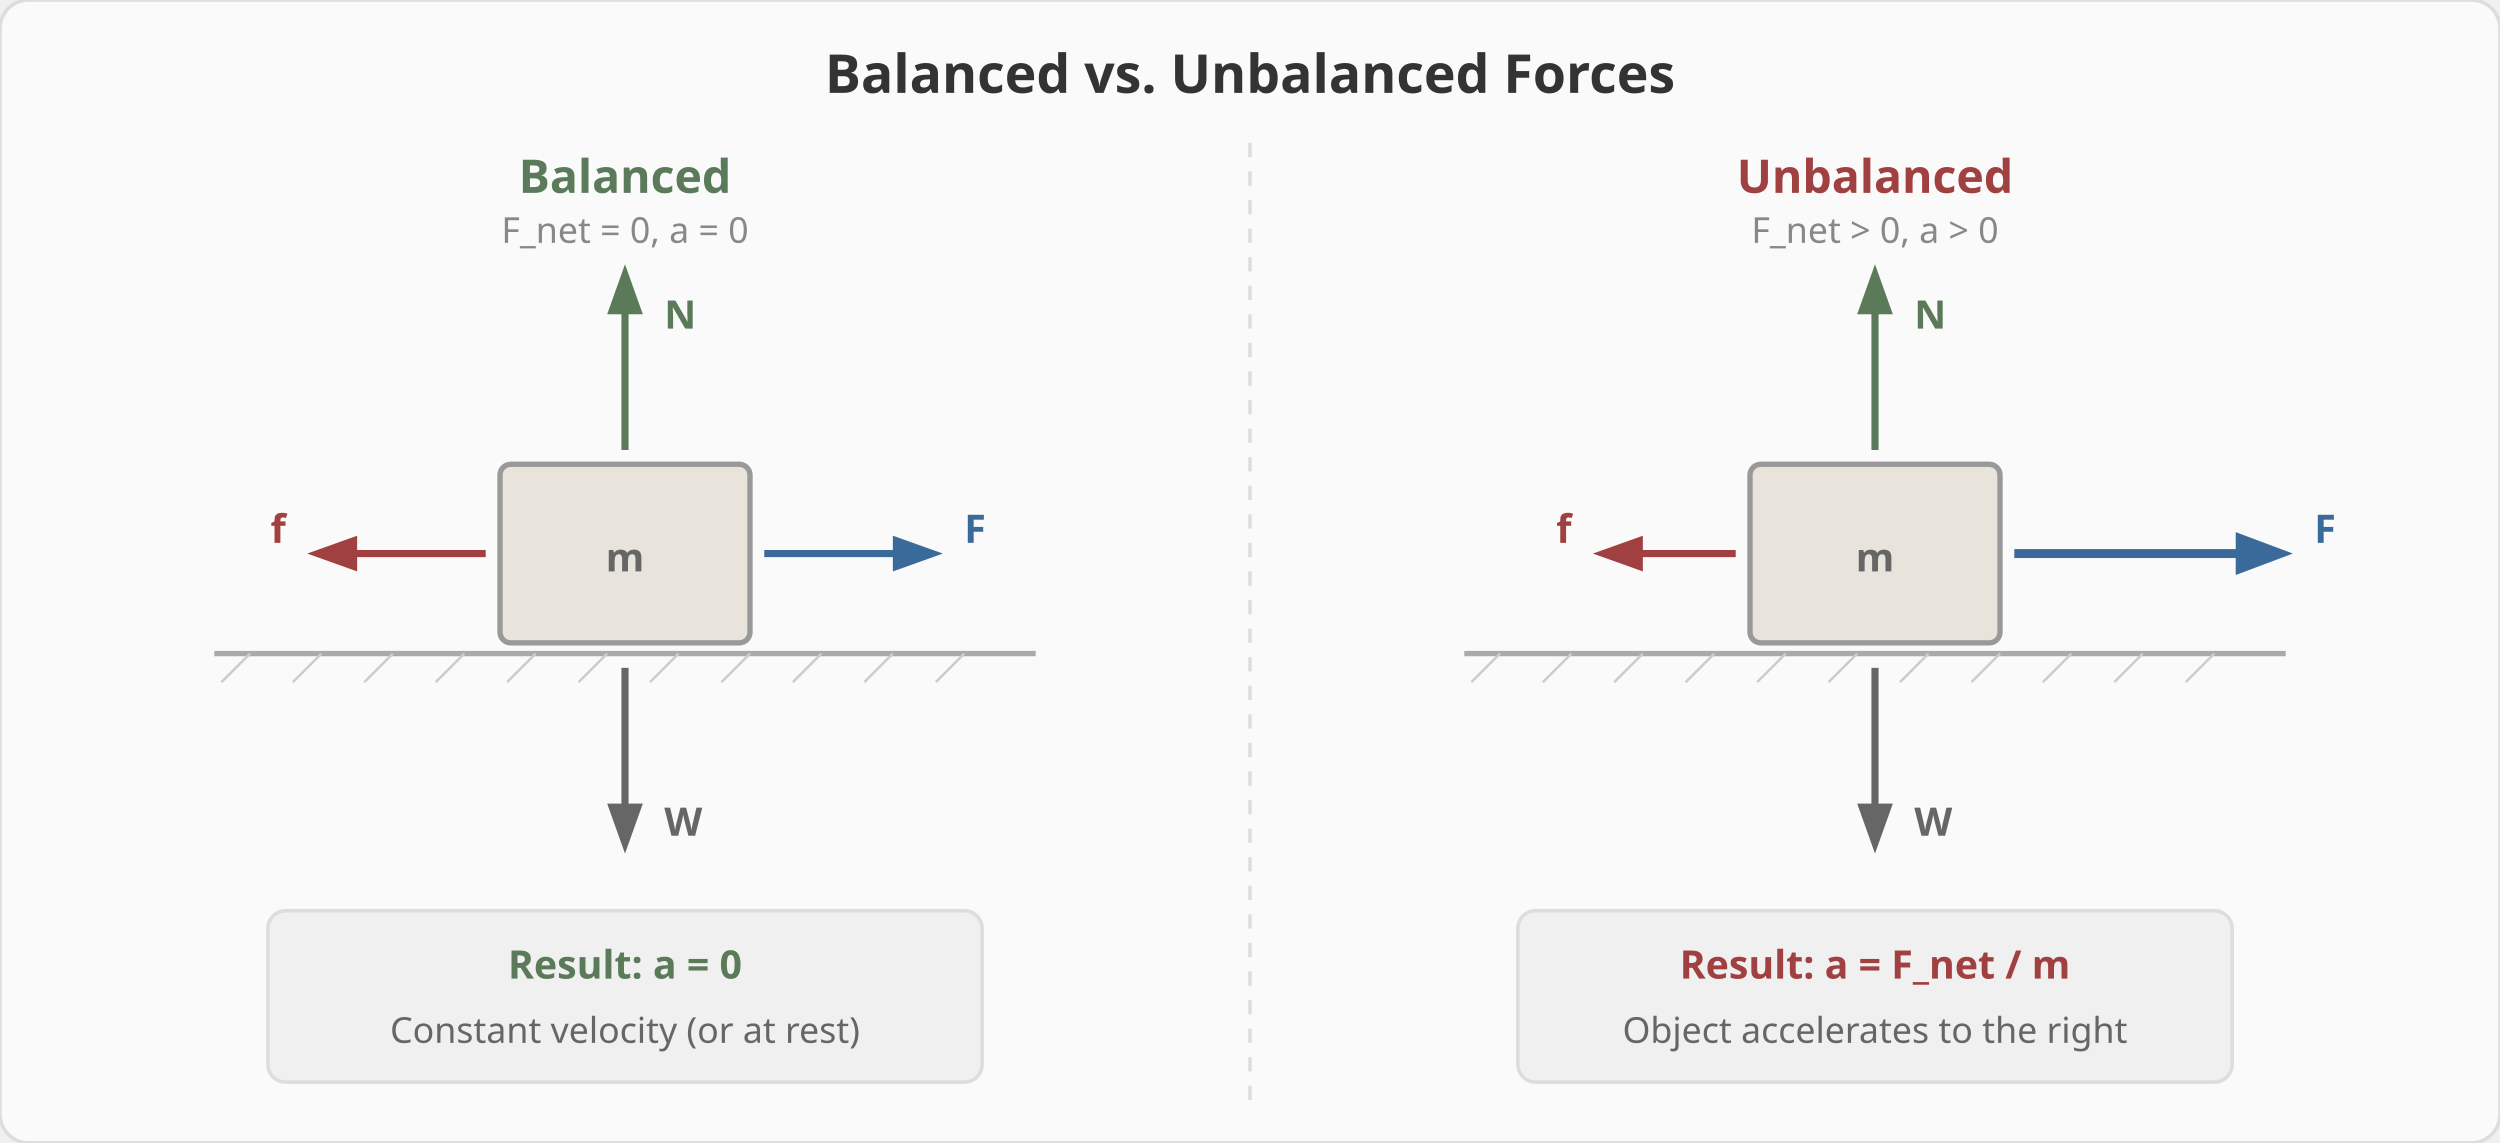
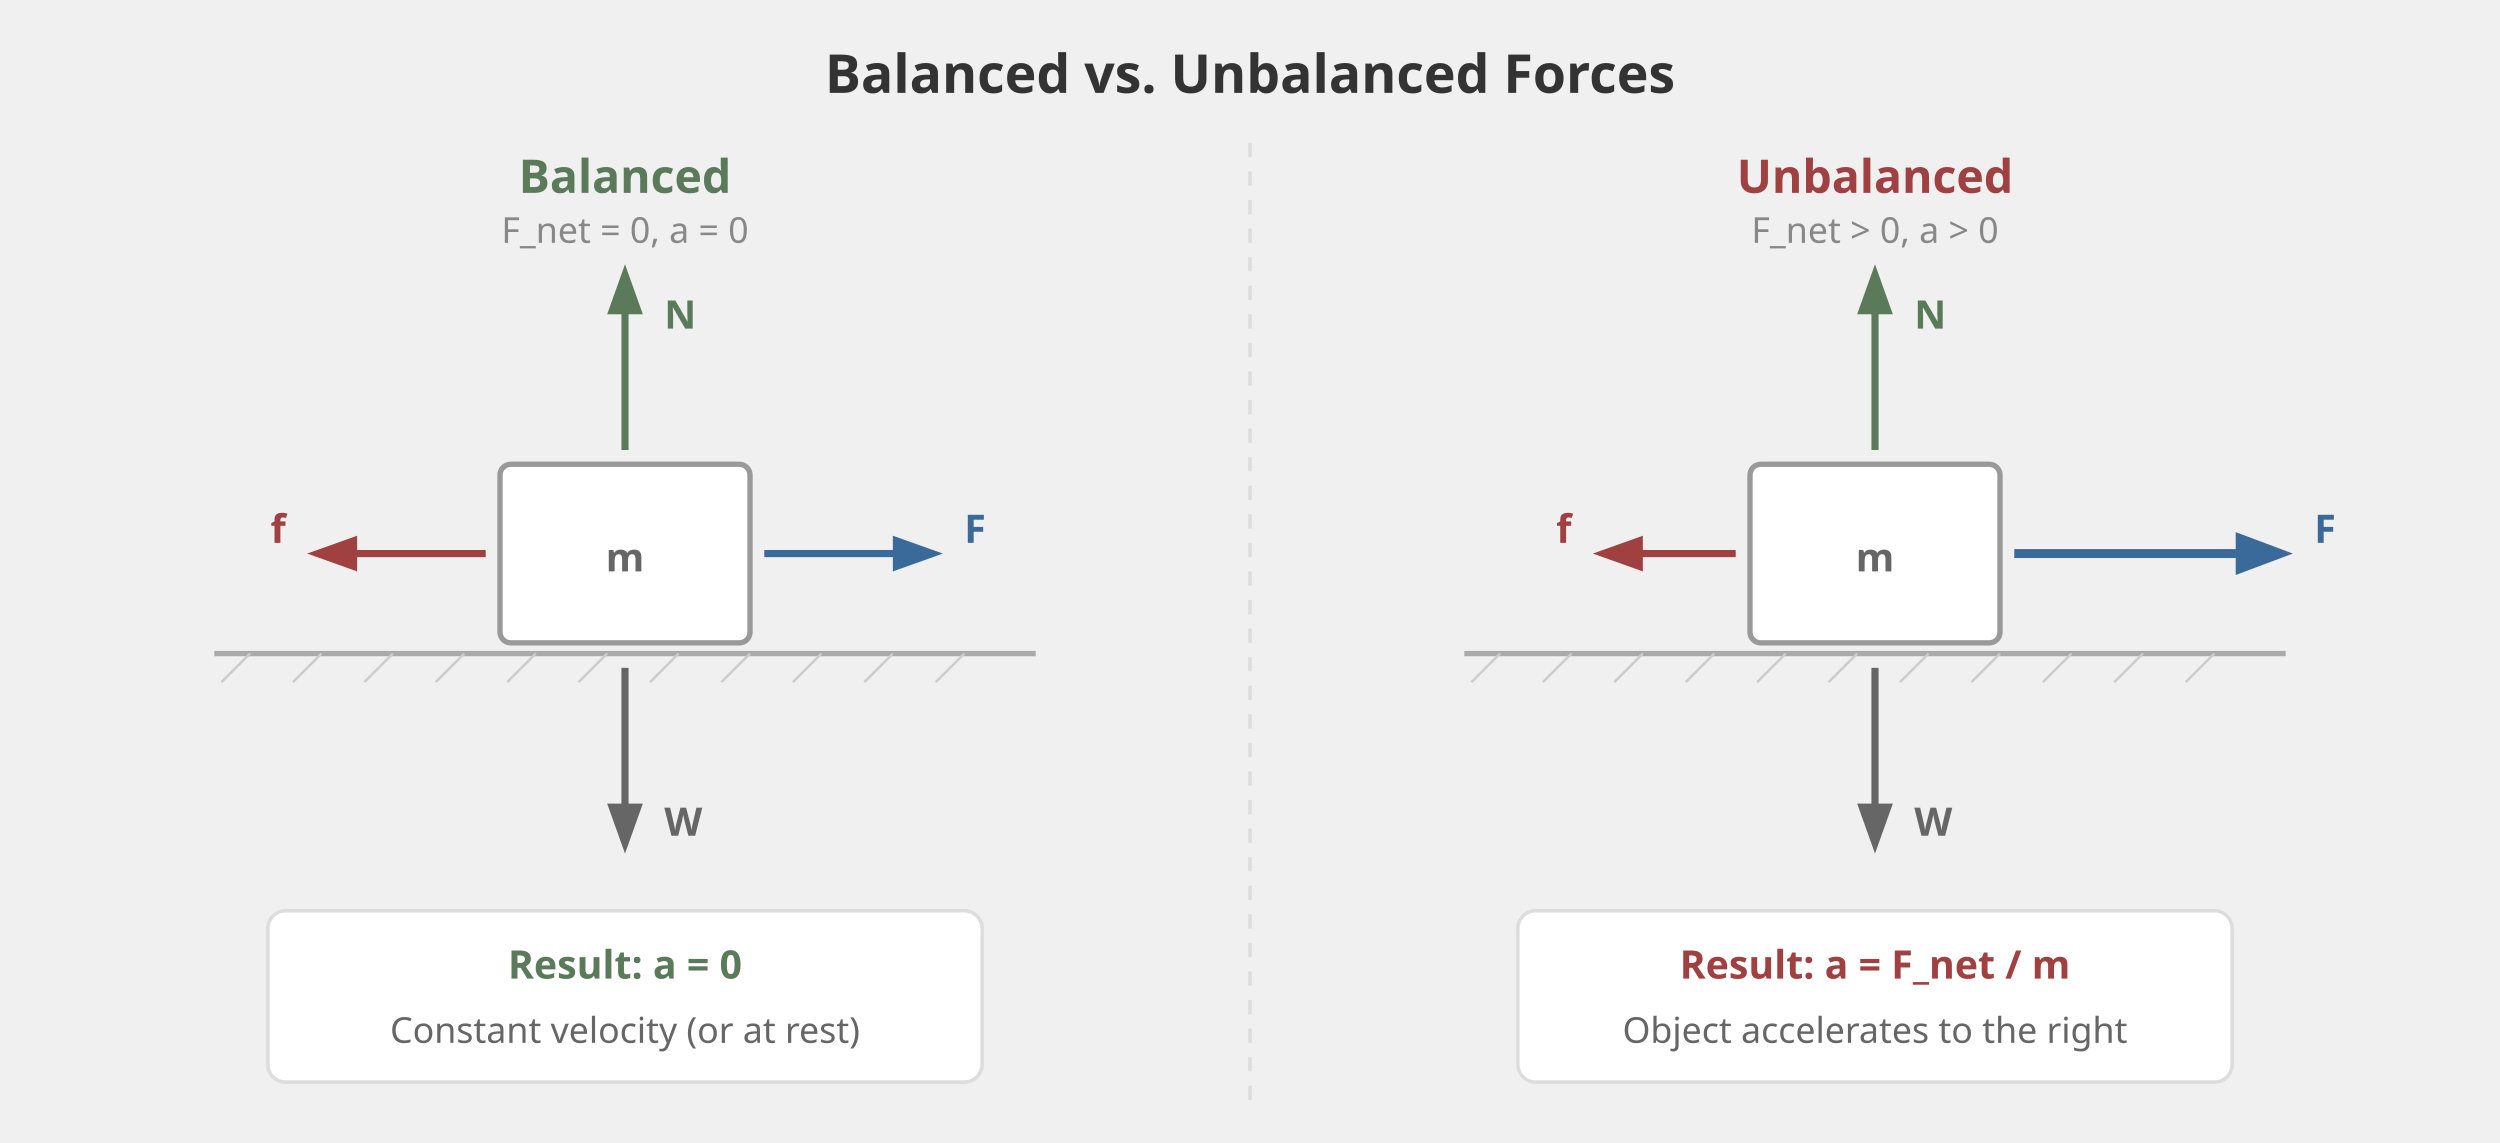
<svg xmlns="http://www.w3.org/2000/svg" viewBox="0 0 700 320" font-family="system-ui, sans-serif">
-   <rect width="700" height="320" rx="8" fill="#fafafa" stroke="#ddd" stroke-width="1" />
  <text x="350" y="26" text-anchor="middle" font-size="15" font-weight="700" fill="#333">Balanced vs. Unbalanced Forces</text>
  <line x1="350" y1="40" x2="350" y2="310" stroke="#ddd" stroke-width="1" stroke-dasharray="4,4" />
  <text x="175" y="54" text-anchor="middle" font-size="13" font-weight="600" fill="#5a7a5a">Balanced</text>
  <text x="175" y="68" text-anchor="middle" font-size="10" fill="#888">F_net = 0, a = 0</text>
-   <rect x="140" y="130" width="70" height="50" rx="3" fill="#e8e4dc" stroke="#999" stroke-width="1.5" />
+   <rect x="140" y="130" width="70" height="50" rx="3" fill="#ffffff" stroke="#999" stroke-width="1.5" />
  <text x="175" y="160" text-anchor="middle" font-size="11" font-weight="600" fill="#666">m</text>
  <line x1="60" y1="183" x2="290" y2="183" stroke="#aaa" stroke-width="1.5" />
  <g stroke="#ccc" stroke-width="0.7">
    <line x1="70" y1="183" x2="62" y2="191" />
    <line x1="90" y1="183" x2="82" y2="191" />
    <line x1="110" y1="183" x2="102" y2="191" />
    <line x1="130" y1="183" x2="122" y2="191" />
    <line x1="150" y1="183" x2="142" y2="191" />
    <line x1="170" y1="183" x2="162" y2="191" />
    <line x1="190" y1="183" x2="182" y2="191" />
    <line x1="210" y1="183" x2="202" y2="191" />
    <line x1="230" y1="183" x2="222" y2="191" />
    <line x1="250" y1="183" x2="242" y2="191" />
    <line x1="270" y1="183" x2="262" y2="191" />
  </g>
  <line x1="175" y1="126" x2="175" y2="84" stroke="#5a7a5a" stroke-width="2" />
  <polygon points="170,88 175,74 180,88" fill="#5a7a5a" />
  <text x="186" y="92" font-size="11" font-weight="600" fill="#5a7a5a">N</text>
  <line x1="175" y1="187" x2="175" y2="229" stroke="#666" stroke-width="2" />
  <polygon points="170,225 175,239 180,225" fill="#666" />
  <text x="186" y="234" font-size="11" font-weight="600" fill="#666">W</text>
  <line x1="136" y1="155" x2="96" y2="155" stroke="#a04040" stroke-width="2" />
  <polygon points="100,150 86,155 100,160" fill="#a04040" />
  <text x="80" y="152" text-anchor="end" font-size="11" font-weight="600" fill="#a04040">f</text>
  <line x1="214" y1="155" x2="254" y2="155" stroke="#3a6a9a" stroke-width="2" />
  <polygon points="250,150 264,155 250,160" fill="#3a6a9a" />
  <text x="270" y="152" font-size="11" font-weight="600" fill="#3a6a9a">F</text>
-   <rect x="75" y="255" width="200" height="48" rx="5" fill="#f0f0f0" stroke="#ddd" stroke-width="1" />
+   <rect x="75" y="255" width="200" height="48" rx="5" fill="#ffffff" stroke="#ddd" stroke-width="1" />
  <text x="175" y="274" text-anchor="middle" font-size="11" font-weight="600" fill="#5a7a5a">Result: a = 0</text>
  <text x="175" y="292" text-anchor="middle" font-size="10" fill="#666">Constant velocity (or at rest)</text>
  <text x="525" y="54" text-anchor="middle" font-size="13" font-weight="600" fill="#a04040">Unbalanced</text>
  <text x="525" y="68" text-anchor="middle" font-size="10" fill="#888">F_net &gt; 0, a &gt; 0</text>
-   <rect x="490" y="130" width="70" height="50" rx="3" fill="#e8e4dc" stroke="#999" stroke-width="1.5" />
+   <rect x="490" y="130" width="70" height="50" rx="3" fill="#ffffff" stroke="#999" stroke-width="1.5" />
  <text x="525" y="160" text-anchor="middle" font-size="11" font-weight="600" fill="#666">m</text>
  <line x1="410" y1="183" x2="640" y2="183" stroke="#aaa" stroke-width="1.5" />
  <g stroke="#ccc" stroke-width="0.7">
    <line x1="420" y1="183" x2="412" y2="191" />
    <line x1="440" y1="183" x2="432" y2="191" />
    <line x1="460" y1="183" x2="452" y2="191" />
    <line x1="480" y1="183" x2="472" y2="191" />
    <line x1="500" y1="183" x2="492" y2="191" />
    <line x1="520" y1="183" x2="512" y2="191" />
    <line x1="540" y1="183" x2="532" y2="191" />
    <line x1="560" y1="183" x2="552" y2="191" />
    <line x1="580" y1="183" x2="572" y2="191" />
    <line x1="600" y1="183" x2="592" y2="191" />
    <line x1="620" y1="183" x2="612" y2="191" />
  </g>
  <line x1="525" y1="126" x2="525" y2="84" stroke="#5a7a5a" stroke-width="2" />
  <polygon points="520,88 525,74 530,88" fill="#5a7a5a" />
  <text x="536" y="92" font-size="11" font-weight="600" fill="#5a7a5a">N</text>
  <line x1="525" y1="187" x2="525" y2="229" stroke="#666" stroke-width="2" />
  <polygon points="520,225 525,239 530,225" fill="#666" />
  <text x="536" y="234" font-size="11" font-weight="600" fill="#666">W</text>
  <line x1="486" y1="155" x2="456" y2="155" stroke="#a04040" stroke-width="2" />
  <polygon points="460,150 446,155 460,160" fill="#a04040" />
  <text x="440" y="152" text-anchor="end" font-size="11" font-weight="600" fill="#a04040">f</text>
  <line x1="564" y1="155" x2="630" y2="155" stroke="#3a6a9a" stroke-width="2.5" />
  <polygon points="626,149 642,155 626,161" fill="#3a6a9a" />
  <text x="648" y="152" font-size="11" font-weight="600" fill="#3a6a9a">F</text>
-   <rect x="425" y="255" width="200" height="48" rx="5" fill="#f0f0f0" stroke="#ddd" stroke-width="1" />
+   <rect x="425" y="255" width="200" height="48" rx="5" fill="#ffffff" stroke="#ddd" stroke-width="1" />
  <text x="525" y="274" text-anchor="middle" font-size="11" font-weight="600" fill="#a04040">Result: a = F_net / m</text>
  <text x="525" y="292" text-anchor="middle" font-size="10" fill="#666">Object accelerates to the right</text>
</svg>
